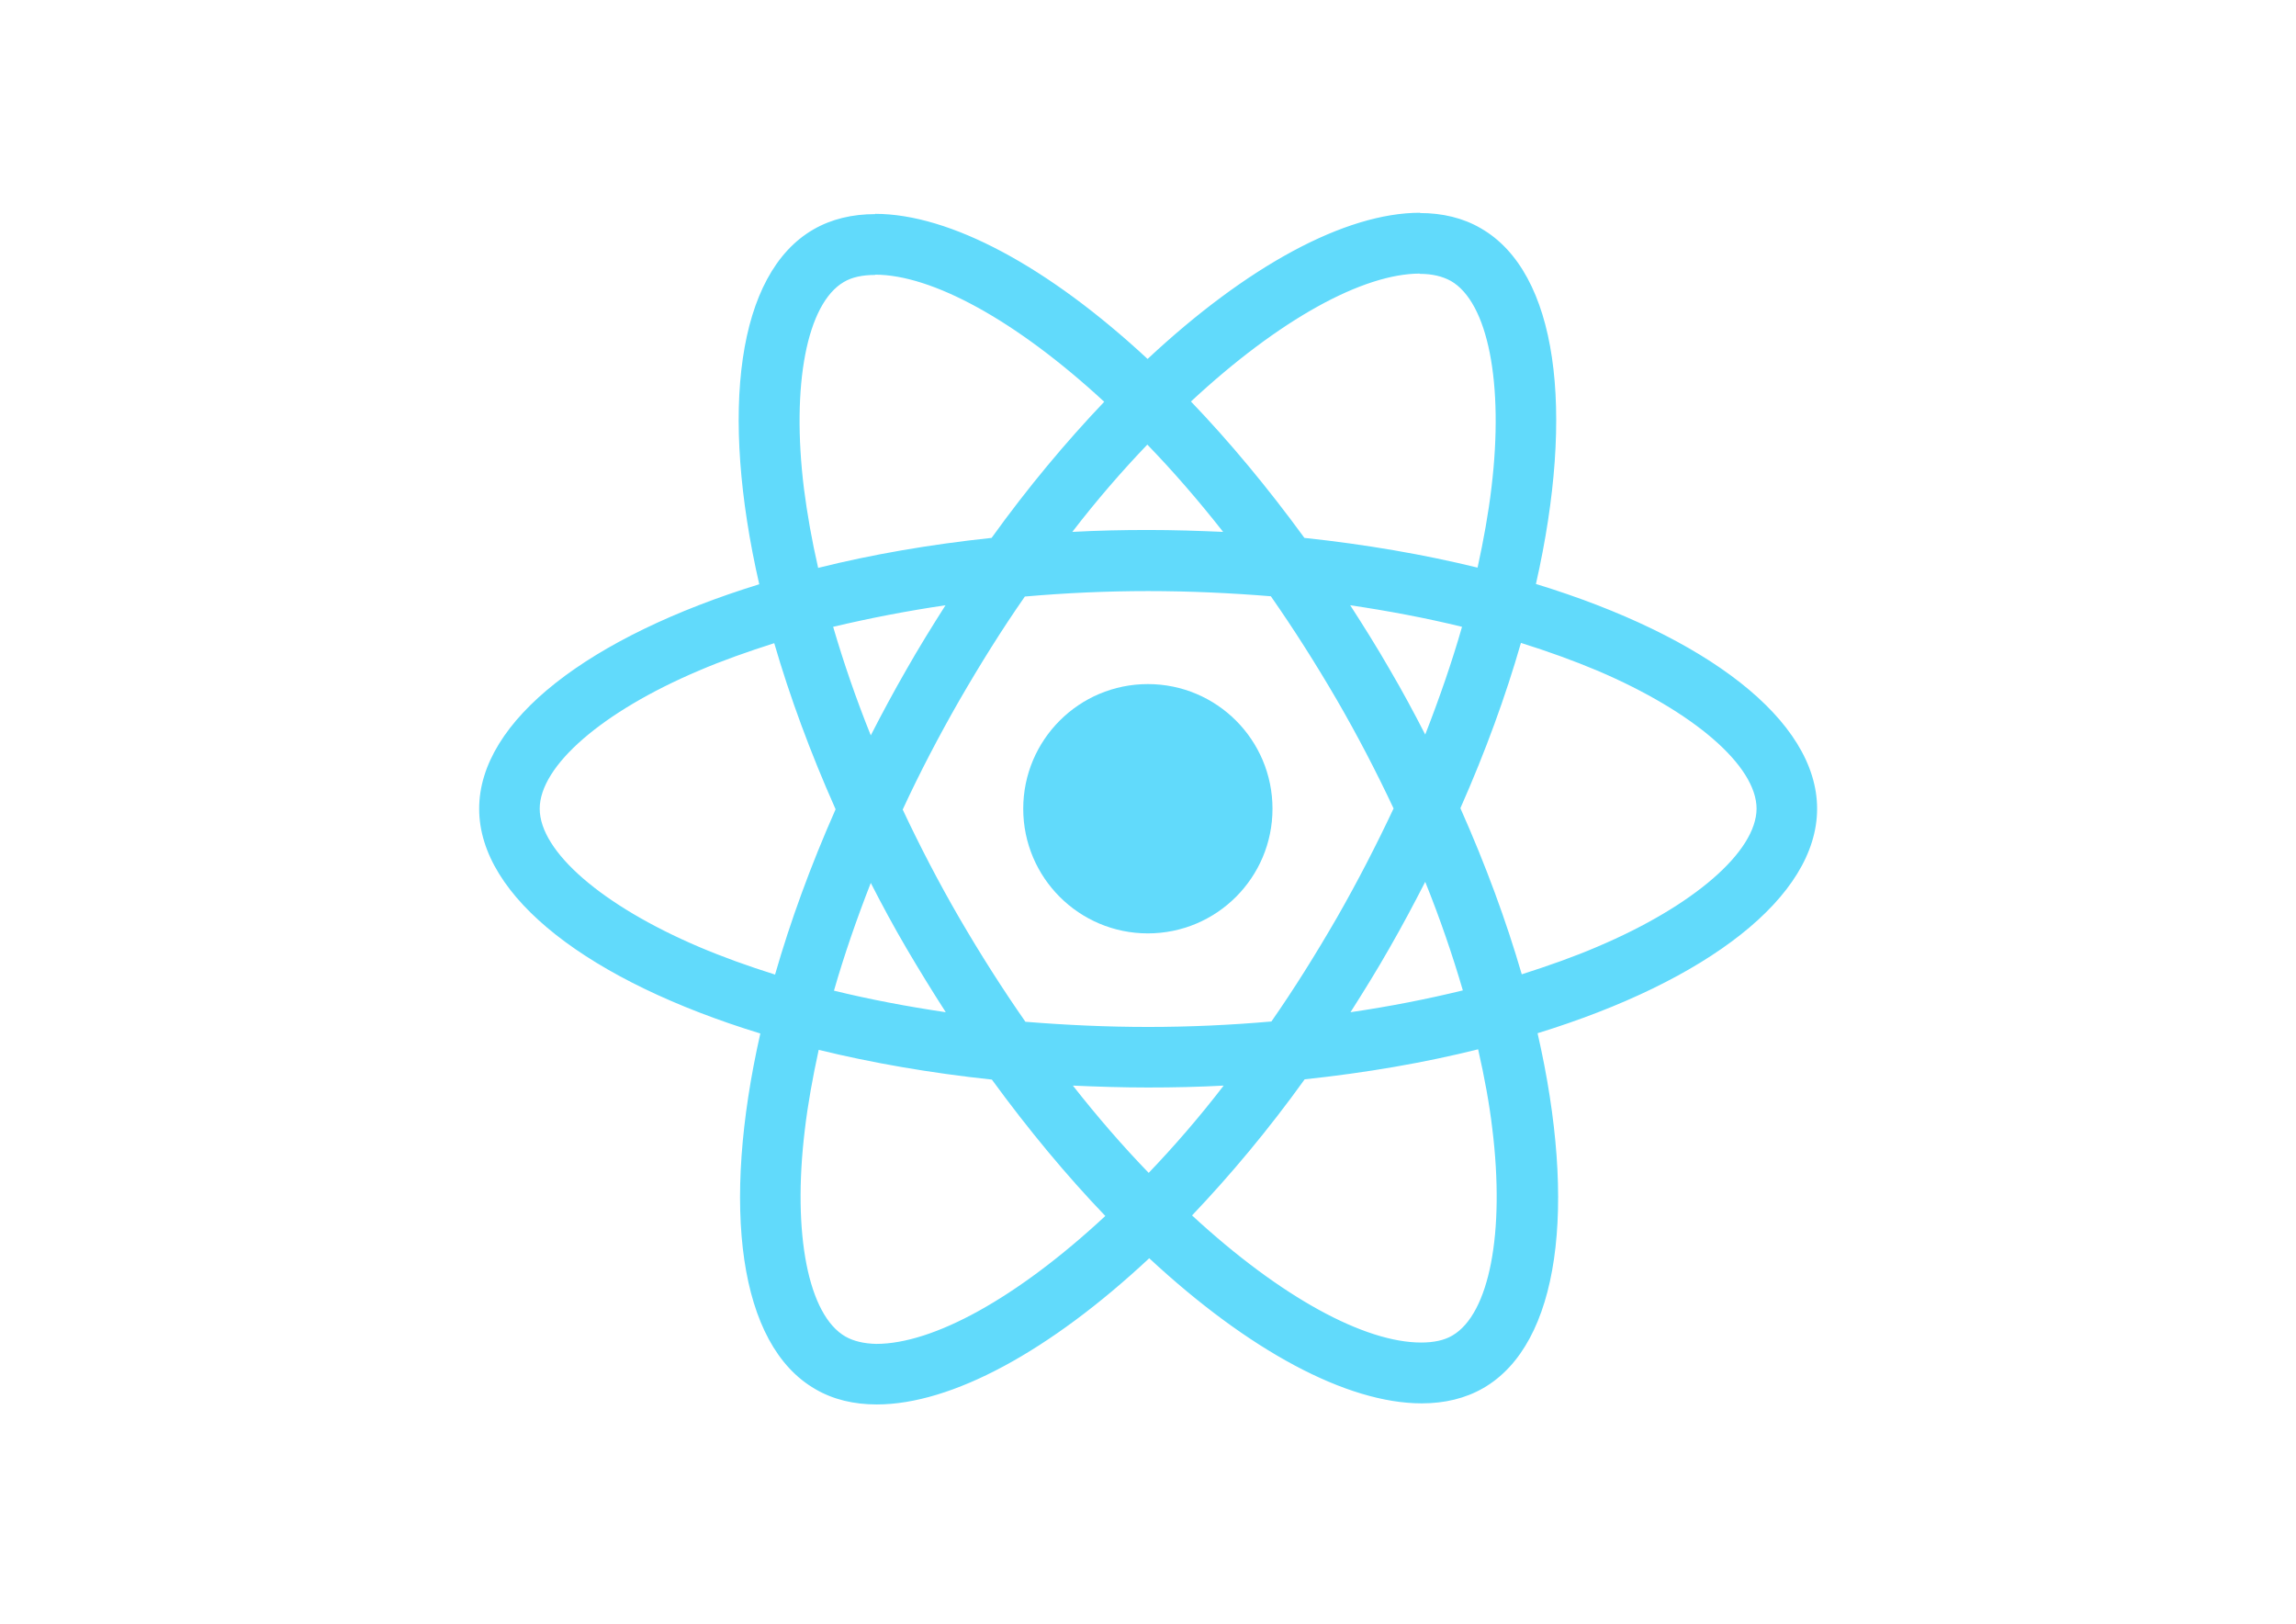
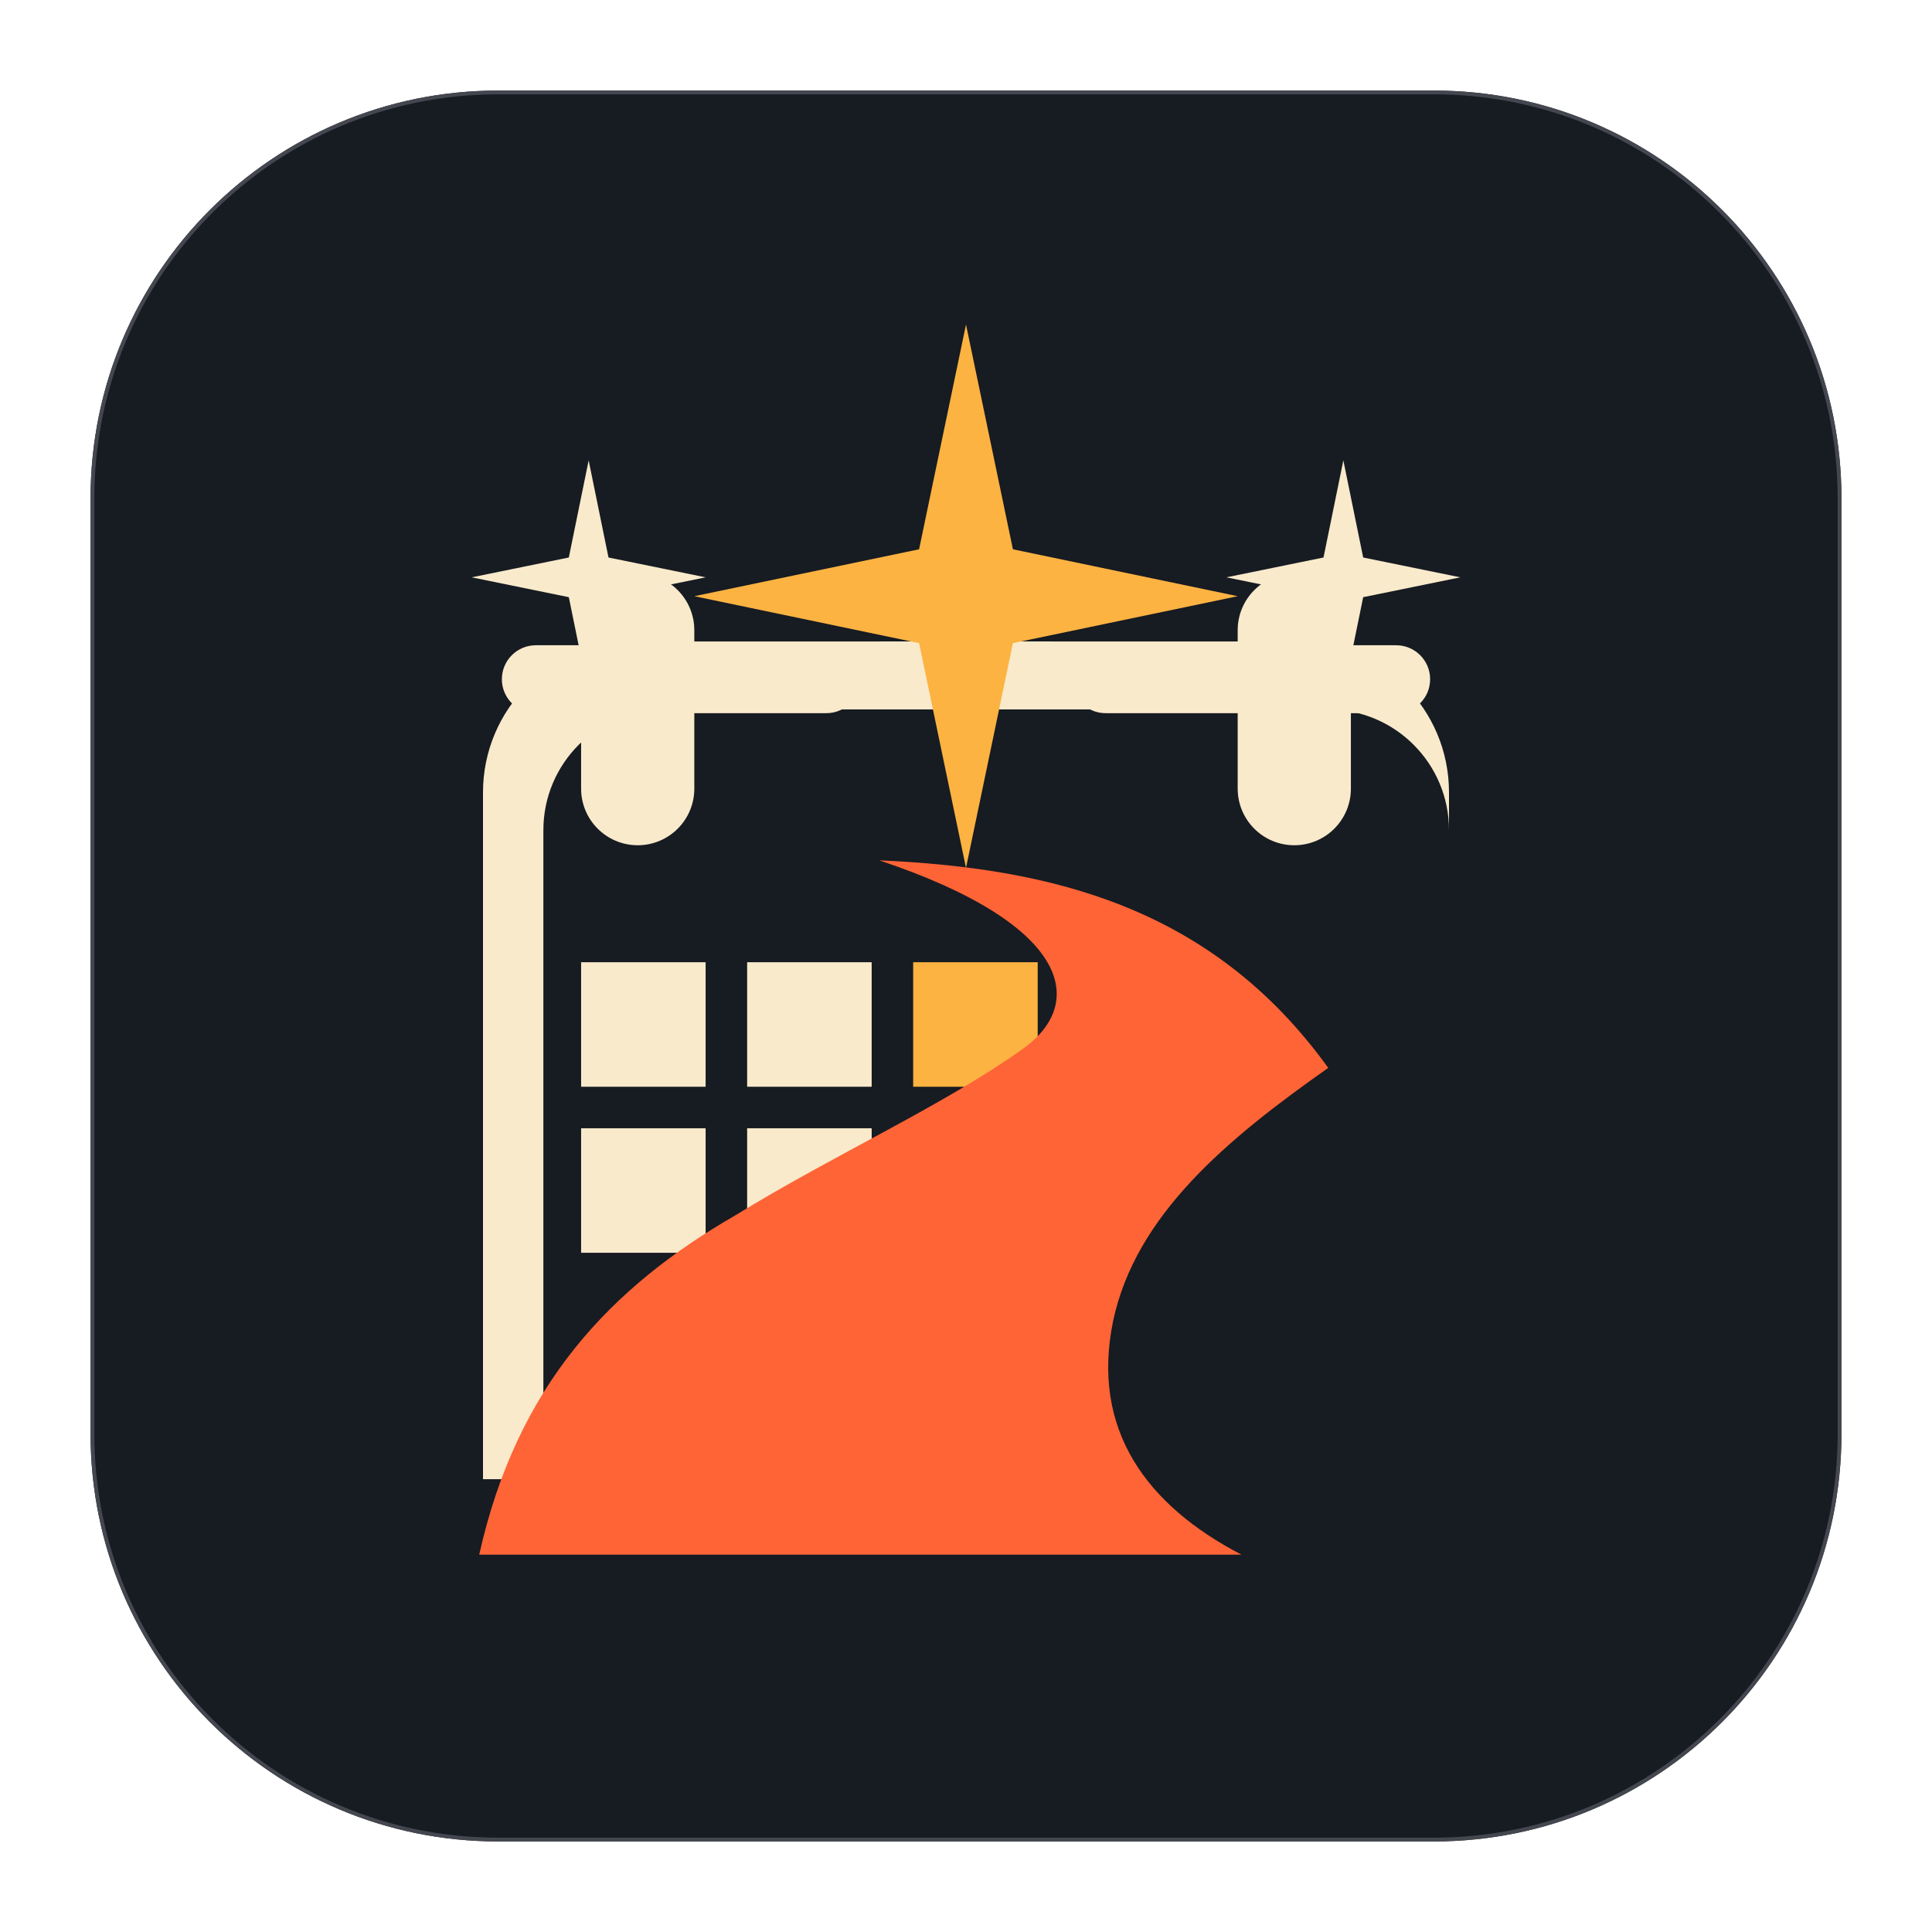
- <svg xmlns="http://www.w3.org/2000/svg" viewBox="0 0 841.9 595.3">
-   <g fill="#61DAFB">
-     <path d="M666.3 296.5c0-32.5-40.7-63.3-103.1-82.4 14.4-63.6 8-114.2-20.2-130.4-6.5-3.8-14.1-5.6-22.4-5.6v22.3c4.6 0 8.3.9 11.4 2.6 13.6 7.8 19.5 37.5 14.9 75.7-1.1 9.4-2.9 19.3-5.1 29.4-19.6-4.8-41-8.5-63.5-10.9-13.5-18.5-27.5-35.3-41.6-50 32.6-30.3 63.2-46.9 84-46.9V78c-27.5 0-63.5 19.6-99.9 53.6-36.4-33.8-72.4-53.2-99.9-53.2v22.3c20.7 0 51.4 16.5 84 46.6-14 14.7-28 31.4-41.3 49.9-22.6 2.4-44 6.1-63.6 11-2.3-10-4-19.7-5.2-29-4.7-38.2 1.1-67.9 14.6-75.8 3-1.8 6.9-2.6 11.5-2.6V78.5c-8.4 0-16 1.8-22.6 5.6-28.1 16.2-34.4 66.7-19.9 130.1-62.2 19.2-102.7 49.9-102.7 82.3 0 32.5 40.7 63.3 103.1 82.4-14.4 63.6-8 114.2 20.2 130.4 6.5 3.8 14.1 5.6 22.5 5.6 27.5 0 63.5-19.6 99.9-53.6 36.4 33.8 72.4 53.2 99.9 53.2 8.4 0 16-1.8 22.6-5.6 28.1-16.2 34.4-66.7 19.9-130.1 62-19.1 102.5-49.9 102.5-82.3zm-130.2-66.7c-3.7 12.9-8.3 26.2-13.5 39.5-4.1-8-8.4-16-13.1-24-4.6-8-9.5-15.8-14.4-23.4 14.2 2.1 27.9 4.7 41 7.9zm-45.8 106.5c-7.8 13.5-15.8 26.3-24.1 38.2-14.9 1.3-30 2-45.2 2-15.1 0-30.2-.7-45-1.9-8.3-11.9-16.4-24.6-24.2-38-7.6-13.1-14.5-26.4-20.8-39.8 6.2-13.4 13.2-26.8 20.7-39.9 7.8-13.5 15.8-26.3 24.1-38.2 14.9-1.3 30-2 45.2-2 15.1 0 30.2.7 45 1.9 8.3 11.9 16.4 24.6 24.2 38 7.6 13.1 14.5 26.4 20.8 39.8-6.3 13.4-13.2 26.8-20.7 39.9zm32.3-13c5.4 13.4 10 26.8 13.8 39.8-13.1 3.2-26.9 5.9-41.2 8 4.9-7.7 9.8-15.6 14.4-23.7 4.6-8 8.9-16.1 13-24.1zM421.2 430c-9.3-9.6-18.6-20.3-27.8-32 9 .4 18.2.7 27.5.7 9.4 0 18.7-.2 27.8-.7-9 11.7-18.3 22.4-27.5 32zm-74.4-58.9c-14.2-2.1-27.9-4.7-41-7.9 3.7-12.9 8.3-26.2 13.5-39.5 4.1 8 8.4 16 13.1 24 4.7 8 9.5 15.8 14.4 23.4zM420.7 163c9.3 9.6 18.6 20.3 27.8 32-9-.4-18.2-.7-27.5-.7-9.4 0-18.7.2-27.8.7 9-11.7 18.3-22.4 27.5-32zm-74 58.9c-4.9 7.7-9.8 15.6-14.4 23.7-4.6 8-8.9 16-13 24-5.4-13.4-10-26.8-13.8-39.8 13.1-3.1 26.9-5.8 41.2-7.9zm-90.5 125.2c-35.4-15.1-58.3-34.9-58.3-50.6 0-15.7 22.9-35.6 58.3-50.6 8.6-3.7 18-7 27.7-10.1 5.7 19.6 13.2 40 22.5 60.9-9.2 20.8-16.6 41.1-22.2 60.6-9.9-3.1-19.3-6.5-28-10.2zM310 490c-13.6-7.8-19.5-37.5-14.9-75.7 1.1-9.4 2.9-19.3 5.1-29.4 19.6 4.8 41 8.5 63.5 10.9 13.5 18.5 27.5 35.3 41.6 50-32.6 30.3-63.2 46.9-84 46.9-4.5-.1-8.3-1-11.3-2.7zm237.2-76.2c4.7 38.2-1.1 67.9-14.6 75.8-3 1.8-6.9 2.6-11.5 2.6-20.7 0-51.4-16.5-84-46.6 14-14.7 28-31.4 41.3-49.9 22.6-2.4 44-6.1 63.6-11 2.3 10.1 4.1 19.8 5.2 29.1zm38.5-66.7c-8.6 3.7-18 7-27.7 10.1-5.7-19.6-13.2-40-22.5-60.9 9.2-20.8 16.6-41.1 22.2-60.6 9.9 3.1 19.3 6.5 28.1 10.2 35.4 15.1 58.3 34.9 58.3 50.6-.1 15.7-23 35.6-58.4 50.6zM320.8 78.4z" />
-     <circle cx="420.9" cy="296.5" r="45.7" />
-     <path d="M520.5 78.1z" />
-   </g>
+ <svg xmlns="http://www.w3.org/2000/svg" width="512" height="512" viewBox="0 0 512 512" fill="none">
+   <rect x="24" y="24" width="464" height="464" rx="108" fill="#171B22" />
+   <rect x="24.5" y="24.5" width="463" height="463" rx="107.5" stroke="#44474F" />
+   <path d="M128 392V210C128 187.909 145.909 170 168 170H279V188H176C158.327 188 144 202.327 144 220V392H128Z" fill="#F8EACB" />
+   <path d="M384 392V220C384 202.327 369.673 188 352 188H233V170H344C366.091 170 384 187.909 384 210V392H384Z" fill="#F8EACB" />
+   <rect x="154" y="152" width="30" height="72" rx="15" fill="#F8EACB" />
+   <rect x="328" y="152" width="30" height="72" rx="15" fill="#F8EACB" />
+   <rect x="133" y="171" width="95" height="18" rx="9" fill="#F8EACB" />
+   <rect x="284" y="171" width="95" height="18" rx="9" fill="#F8EACB" />
+   <rect x="154" y="255" width="33" height="33" fill="#F8EACB" />
+   <rect x="198" y="255" width="33" height="33" fill="#F8EACB" />
+   <rect x="154" y="299" width="33" height="33" fill="#F8EACB" />
+   <rect x="198" y="299" width="33" height="33" fill="#F8EACB" />
+   <rect x="242" y="255" width="33" height="33" fill="#FDB342" />
+   <path d="M233 228C278 230 321 240 352 283C325 302 301 322 295 350C289 379 304 399 329 412H127C137 367 162 341 195 322C221 306 250 293 271 278C288 266 284 245 233 228Z" fill="#FF6436" />
+   <path d="M256 86L268.432 145.568L328 158L268.432 170.432L256 230L243.568 170.432L184 158L243.568 145.568L256 86Z" fill="#FDB342" />
+   <path d="M156 122L161.258 147.742L187 153L161.258 158.258L156 184L150.742 158.258L125 153L150.742 147.742L156 122Z" fill="#F8EACB" />
+   <path d="M356 122L361.258 147.742L387 153L361.258 158.258L356 184L350.742 158.258L325 153L350.742 147.742L356 122Z" fill="#F8EACB" />
</svg>
